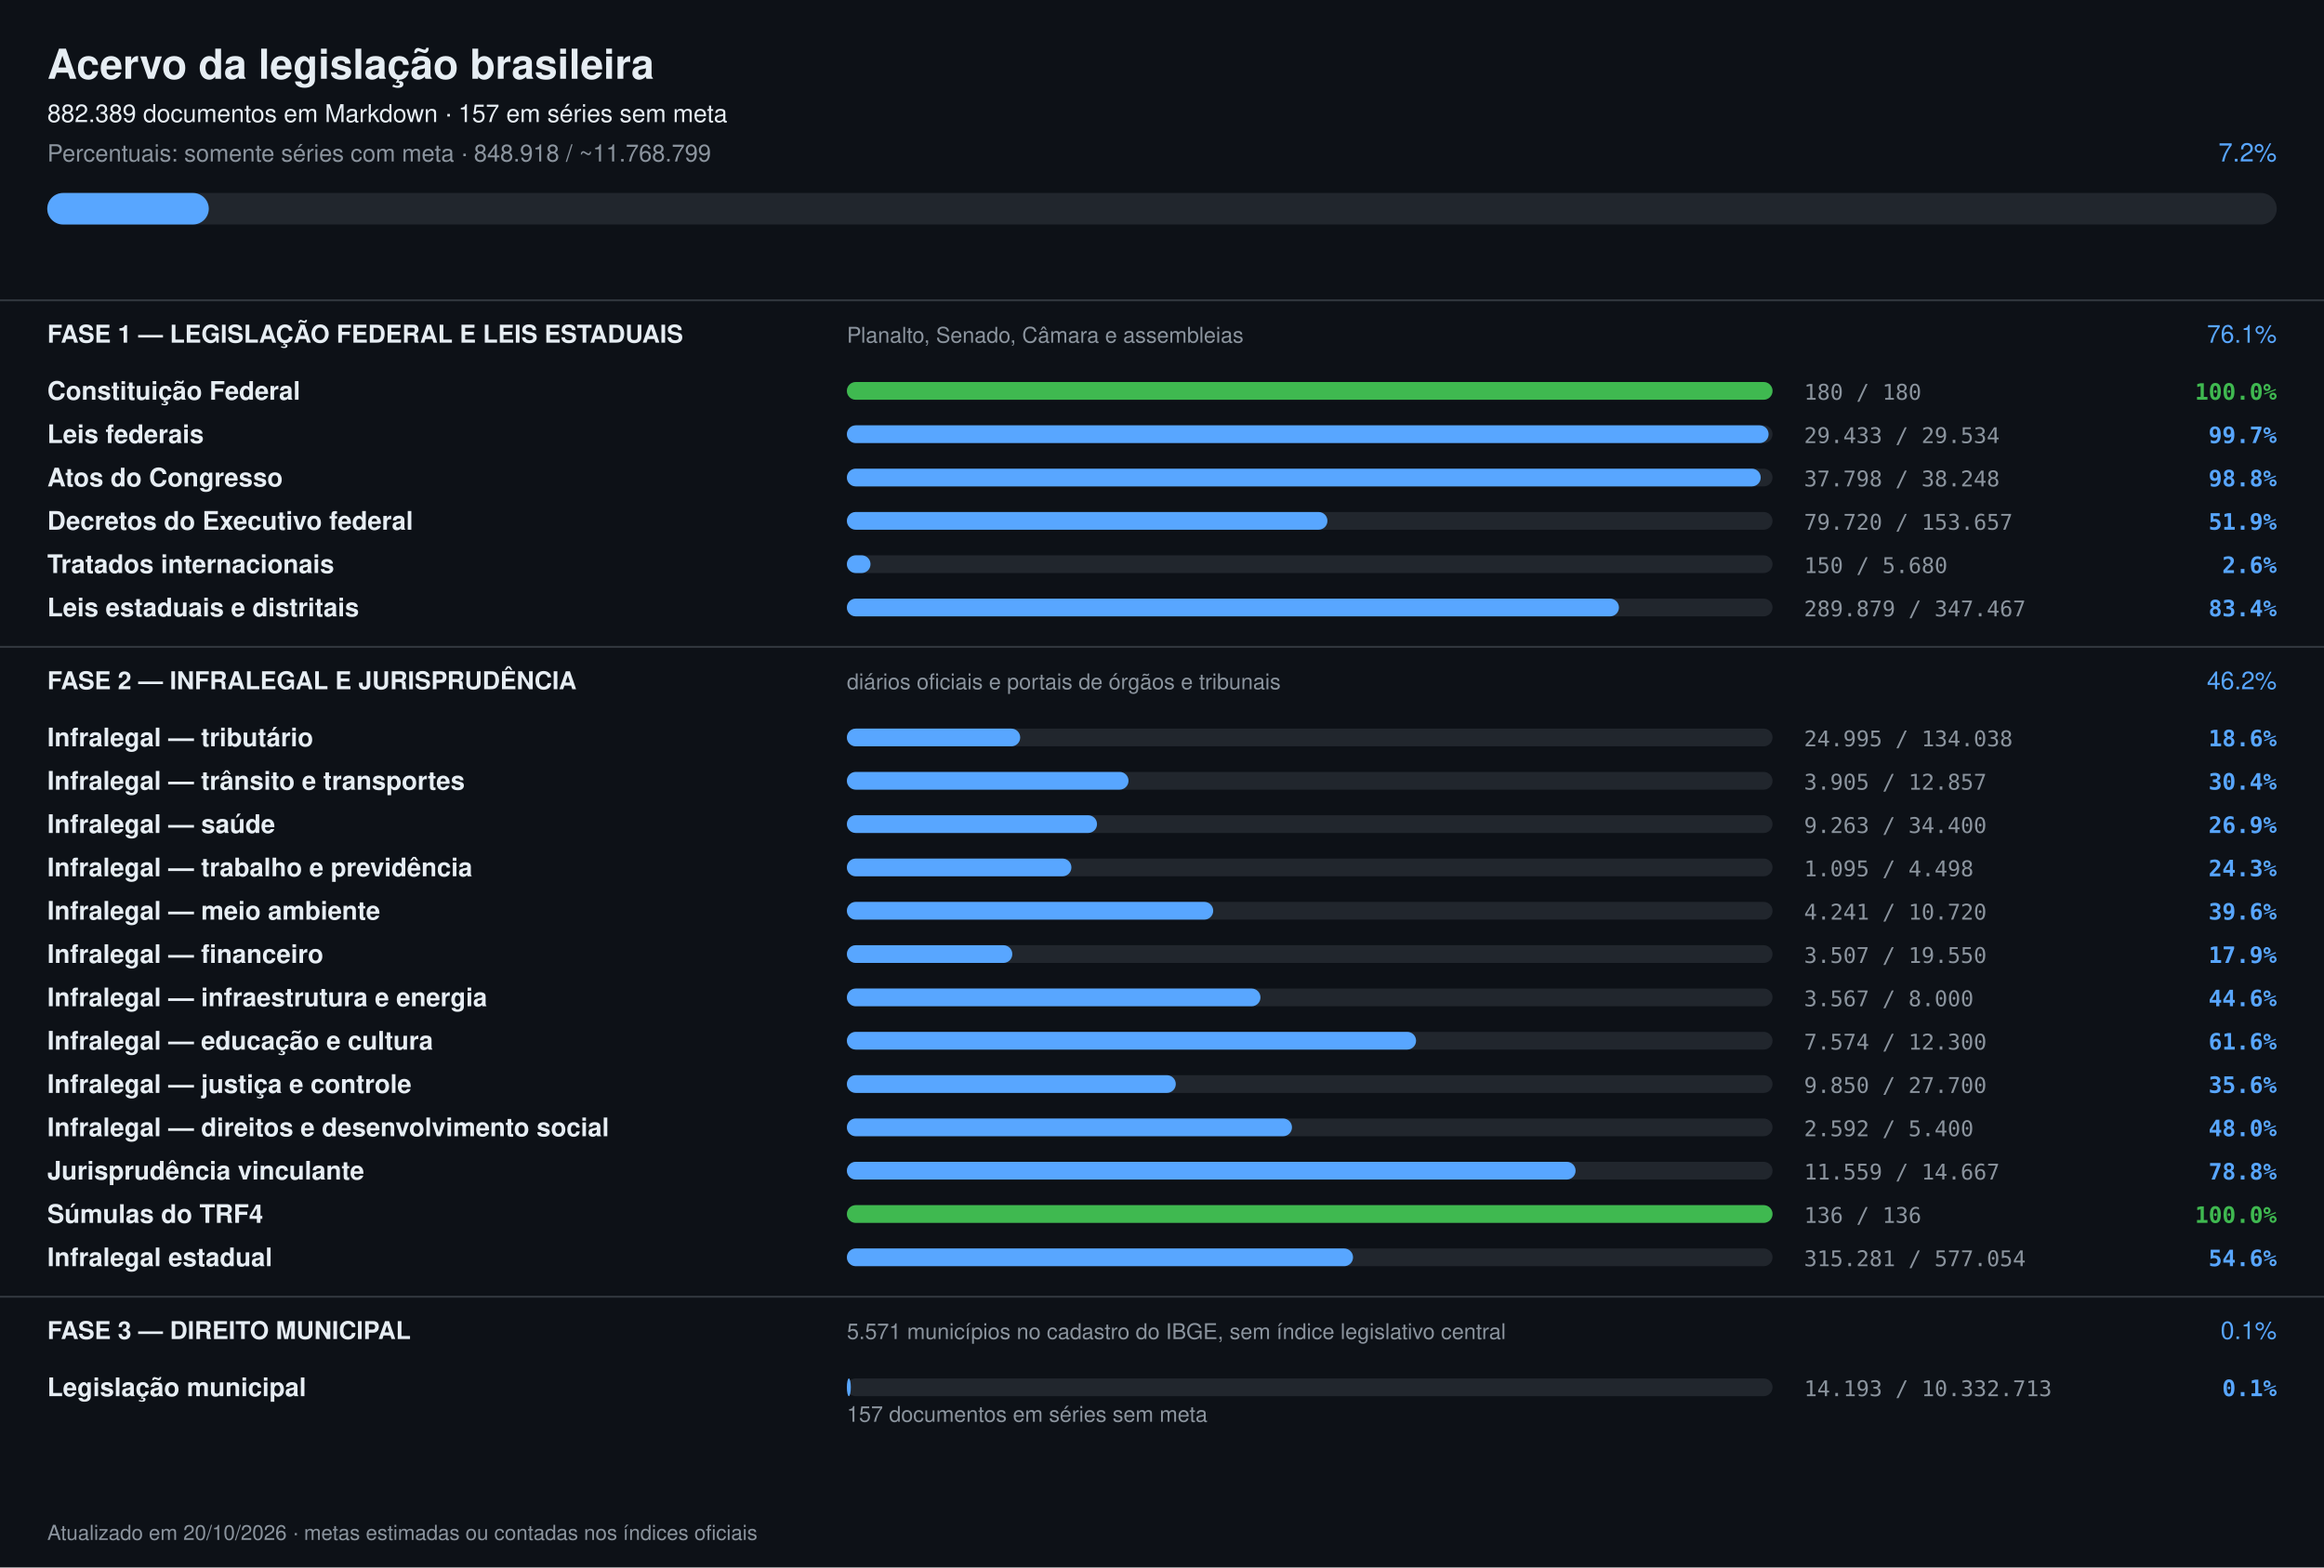
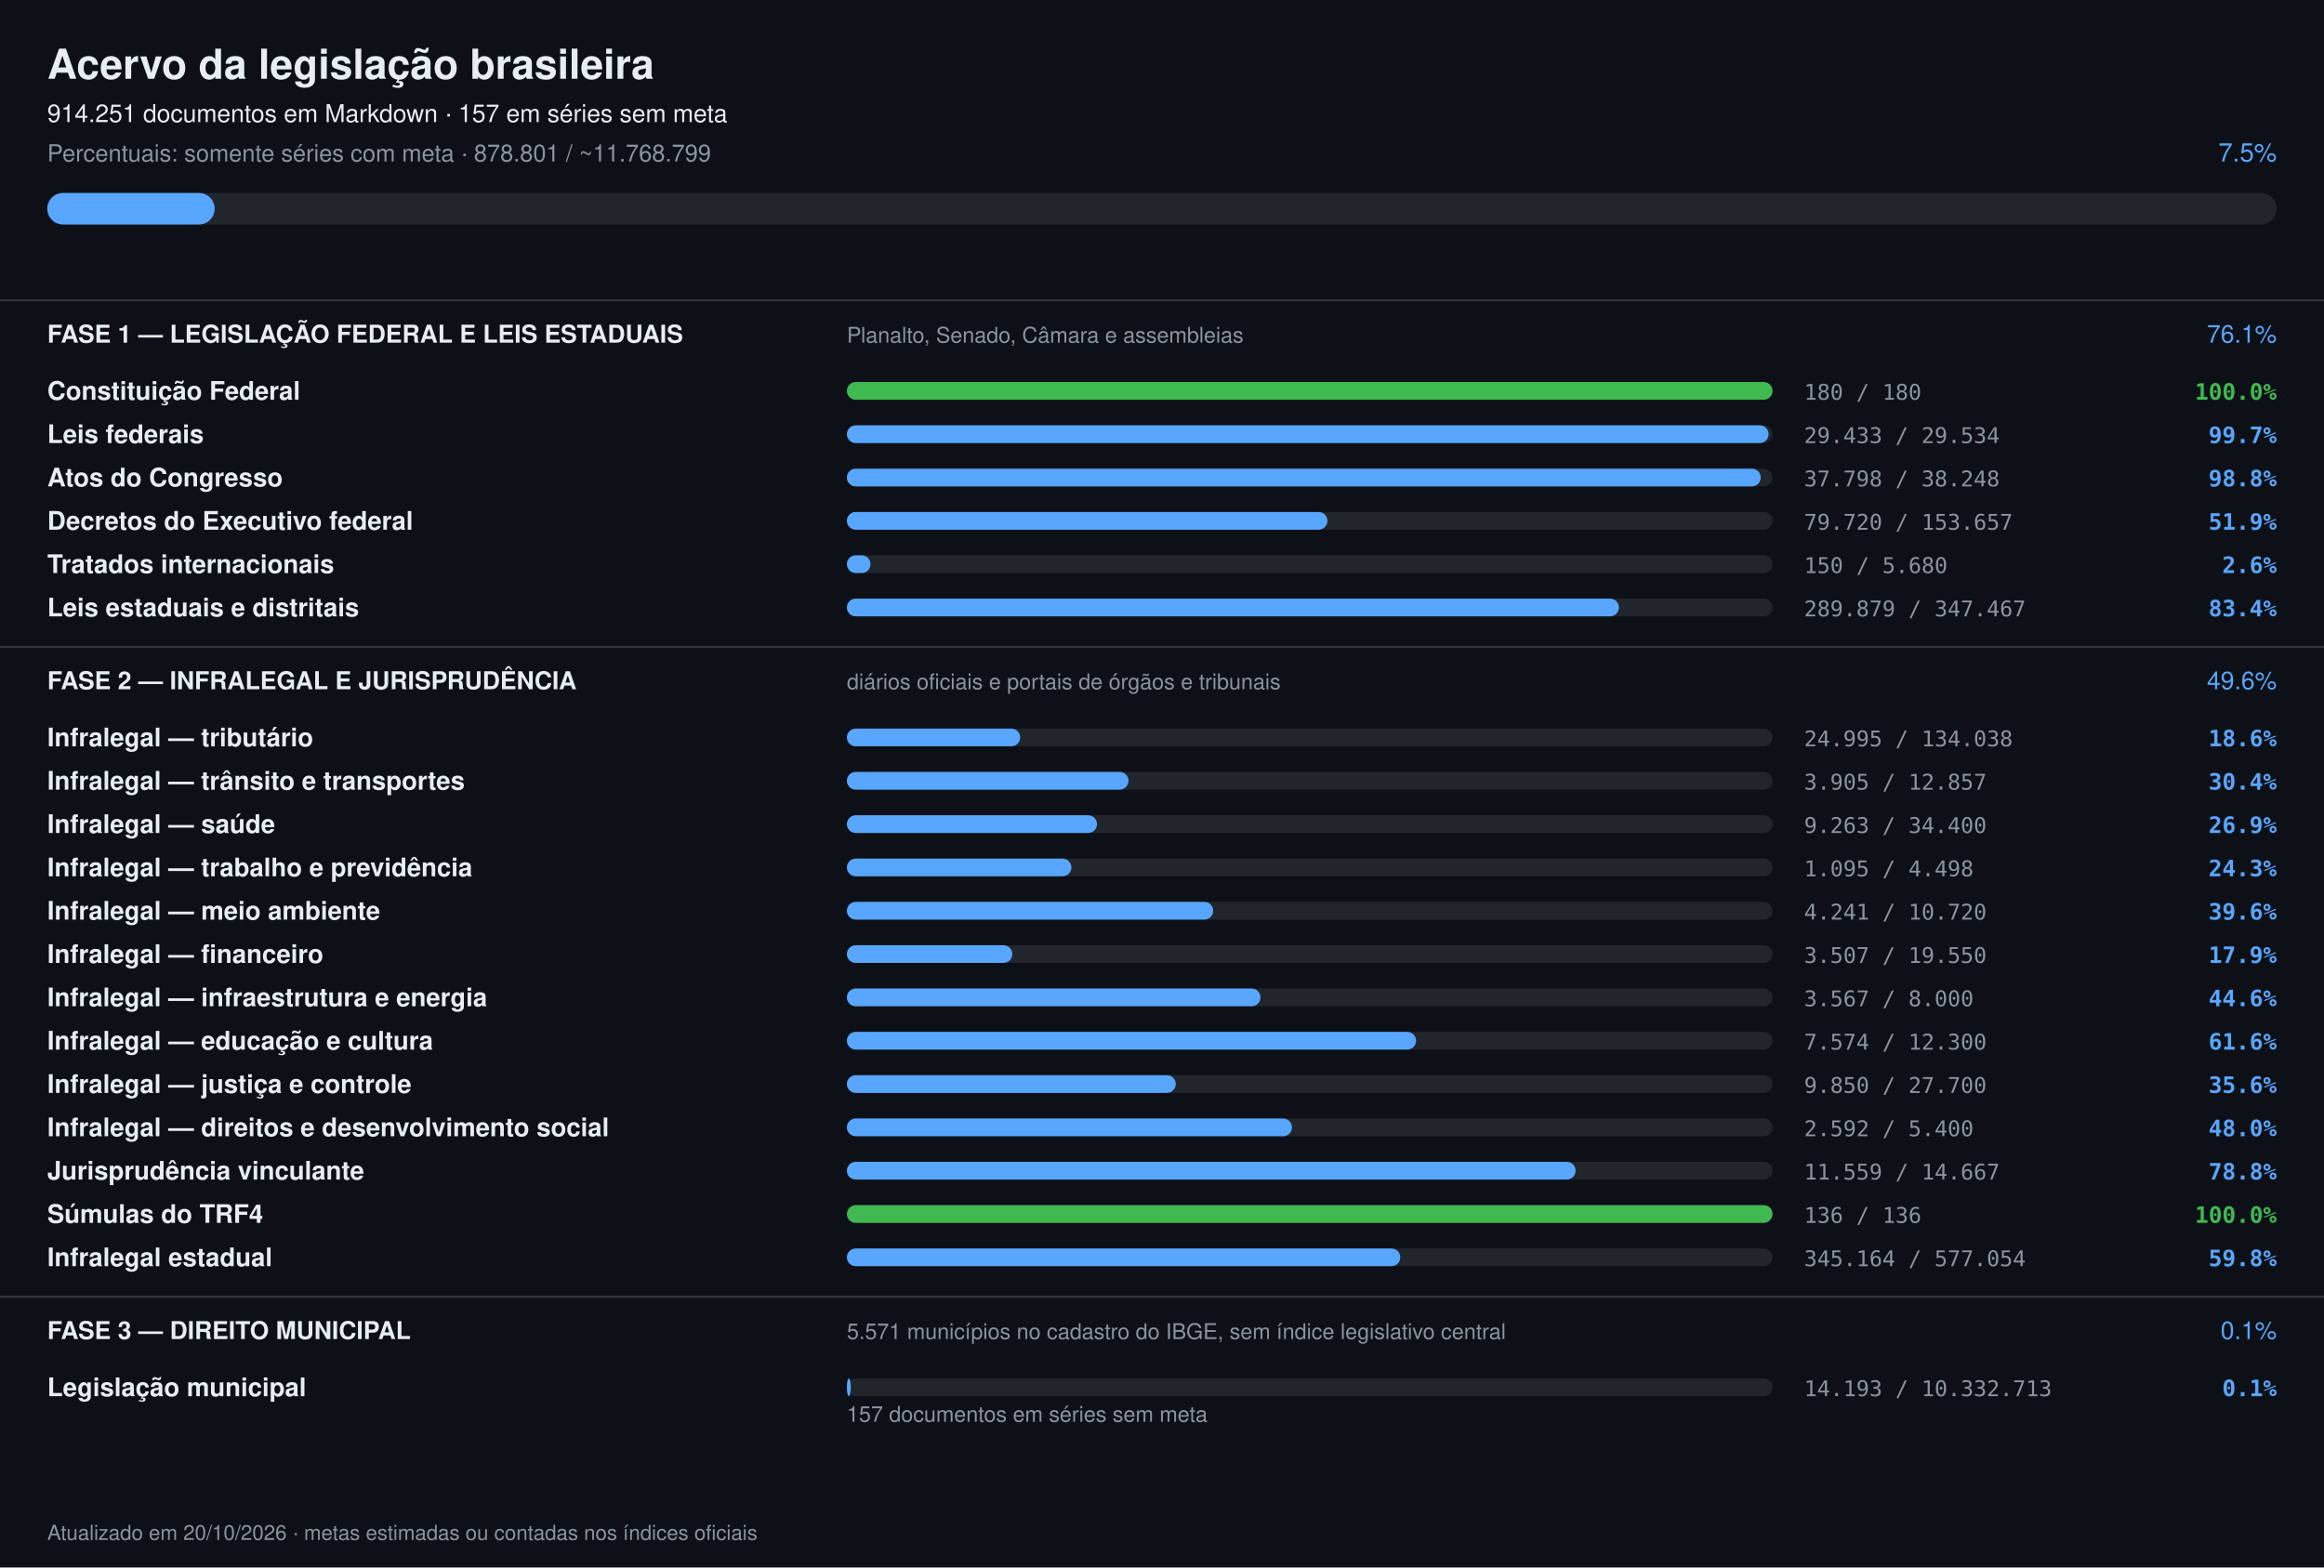
<svg xmlns="http://www.w3.org/2000/svg" width="1180" height="796" viewBox="0 0 1180 796" font-family="-apple-system,Segoe UI,Helvetica,Arial,sans-serif">
  <rect width="1180" height="796" fill="#0d1117" />
  <text x="24" y="40" font-size="21" font-weight="700" fill="#e6edf3">Acervo da legislação brasileira</text>
-   <text x="24" y="62" font-size="12.5" fill="#e6edf3">882.389 documentos em Markdown · 157 em séries sem meta</text>
-   <text x="24" y="82" font-size="12" fill="#8b949e">Percentuais: somente séries com meta · 848.918 / ~11.768.799</text>
-   <text x="1156" y="82" font-size="13" text-anchor="end" fill="#58a6ff">7.2%</text>
+   <text x="24" y="62" font-size="12.5" fill="#e6edf3">914.251 documentos em Markdown · 157 em séries sem meta</text>
+   <text x="24" y="82" font-size="12" fill="#8b949e">Percentuais: somente séries com meta · 878.801 / ~11.768.799</text>
+   <text x="1156" y="82" font-size="13" text-anchor="end" fill="#58a6ff">7.5%</text>
  <rect x="24" y="98" width="1132" height="16" rx="8" fill="#21262d" />
-   <rect x="24" y="98" width="82" height="16" rx="8" fill="#58a6ff" />
+   <rect x="24" y="98" width="85" height="16" rx="8" fill="#58a6ff" />
  <rect x="0" y="152" width="1180" height="1" fill="#30363d" />
  <text x="24" y="174" font-size="12.5" font-weight="700" fill="#e6edf3">FASE 1 — LEGISLAÇÃO FEDERAL E LEIS ESTADUAIS</text>
  <text x="430" y="174" font-size="11" fill="#8b949e">Planalto, Senado, Câmara e assembleias</text>
  <text x="1156" y="174" font-size="12.5" text-anchor="end" fill="#58a6ff">76.1%</text>
  <text x="24" y="203" font-size="13" font-weight="600" fill="#e6edf3">Constituição Federal</text>
  <rect x="430" y="194" width="470" height="9" rx="4.5" fill="#21262d" />
  <rect x="430" y="194" width="470" height="9" rx="4.5" fill="#3fb950" />
  <text x="916" y="203" font-size="11" fill="#8b949e" font-family="ui-monospace,monospace">180 / 180</text>
  <text x="1156" y="203" font-size="11.5" text-anchor="end" font-weight="600" fill="#3fb950" font-family="ui-monospace,monospace">100.0%</text>
  <text x="24" y="225" font-size="13" font-weight="600" fill="#e6edf3">Leis federais</text>
  <rect x="430" y="216" width="470" height="9" rx="4.5" fill="#21262d" />
  <rect x="430" y="216" width="468" height="9" rx="4.5" fill="#58a6ff" />
  <text x="916" y="225" font-size="11" fill="#8b949e" font-family="ui-monospace,monospace">29.433 / 29.534</text>
  <text x="1156" y="225" font-size="11.5" text-anchor="end" font-weight="600" fill="#58a6ff" font-family="ui-monospace,monospace">99.7%</text>
  <text x="24" y="247" font-size="13" font-weight="600" fill="#e6edf3">Atos do Congresso</text>
  <rect x="430" y="238" width="470" height="9" rx="4.5" fill="#21262d" />
  <rect x="430" y="238" width="464" height="9" rx="4.5" fill="#58a6ff" />
  <text x="916" y="247" font-size="11" fill="#8b949e" font-family="ui-monospace,monospace">37.798 / 38.248</text>
  <text x="1156" y="247" font-size="11.5" text-anchor="end" font-weight="600" fill="#58a6ff" font-family="ui-monospace,monospace">98.8%</text>
  <text x="24" y="269" font-size="13" font-weight="600" fill="#e6edf3">Decretos do Executivo federal</text>
  <rect x="430" y="260" width="470" height="9" rx="4.5" fill="#21262d" />
  <rect x="430" y="260" width="244" height="9" rx="4.5" fill="#58a6ff" />
  <text x="916" y="269" font-size="11" fill="#8b949e" font-family="ui-monospace,monospace">79.720 / 153.657</text>
  <text x="1156" y="269" font-size="11.5" text-anchor="end" font-weight="600" fill="#58a6ff" font-family="ui-monospace,monospace">51.9%</text>
  <text x="24" y="291" font-size="13" font-weight="600" fill="#e6edf3">Tratados internacionais</text>
  <rect x="430" y="282" width="470" height="9" rx="4.5" fill="#21262d" />
  <rect x="430" y="282" width="12" height="9" rx="4.5" fill="#58a6ff" />
  <text x="916" y="291" font-size="11" fill="#8b949e" font-family="ui-monospace,monospace">150 / 5.680</text>
  <text x="1156" y="291" font-size="11.5" text-anchor="end" font-weight="600" fill="#58a6ff" font-family="ui-monospace,monospace">2.6%</text>
  <text x="24" y="313" font-size="13" font-weight="600" fill="#e6edf3">Leis estaduais e distritais</text>
  <rect x="430" y="304" width="470" height="9" rx="4.5" fill="#21262d" />
  <rect x="430" y="304" width="392" height="9" rx="4.5" fill="#58a6ff" />
  <text x="916" y="313" font-size="11" fill="#8b949e" font-family="ui-monospace,monospace">289.879 / 347.467</text>
  <text x="1156" y="313" font-size="11.5" text-anchor="end" font-weight="600" fill="#58a6ff" font-family="ui-monospace,monospace">83.4%</text>
  <rect x="0" y="328" width="1180" height="1" fill="#30363d" />
  <text x="24" y="350" font-size="12.5" font-weight="700" fill="#e6edf3">FASE 2 — INFRALEGAL E JURISPRUDÊNCIA</text>
  <text x="430" y="350" font-size="11" fill="#8b949e">diários oficiais e portais de órgãos e tribunais</text>
-   <text x="1156" y="350" font-size="12.5" text-anchor="end" fill="#58a6ff">46.2%</text>
+   <text x="1156" y="350" font-size="12.5" text-anchor="end" fill="#58a6ff">49.6%</text>
  <text x="24" y="379" font-size="13" font-weight="600" fill="#e6edf3">Infralegal — tributário</text>
  <rect x="430" y="370" width="470" height="9" rx="4.5" fill="#21262d" />
  <rect x="430" y="370" width="88" height="9" rx="4.5" fill="#58a6ff" />
  <text x="916" y="379" font-size="11" fill="#8b949e" font-family="ui-monospace,monospace">24.995 / 134.038</text>
  <text x="1156" y="379" font-size="11.5" text-anchor="end" font-weight="600" fill="#58a6ff" font-family="ui-monospace,monospace">18.6%</text>
  <text x="24" y="401" font-size="13" font-weight="600" fill="#e6edf3">Infralegal — trânsito e transportes</text>
  <rect x="430" y="392" width="470" height="9" rx="4.5" fill="#21262d" />
  <rect x="430" y="392" width="143" height="9" rx="4.5" fill="#58a6ff" />
  <text x="916" y="401" font-size="11" fill="#8b949e" font-family="ui-monospace,monospace">3.905 / 12.857</text>
  <text x="1156" y="401" font-size="11.5" text-anchor="end" font-weight="600" fill="#58a6ff" font-family="ui-monospace,monospace">30.4%</text>
  <text x="24" y="423" font-size="13" font-weight="600" fill="#e6edf3">Infralegal — saúde</text>
  <rect x="430" y="414" width="470" height="9" rx="4.5" fill="#21262d" />
  <rect x="430" y="414" width="127" height="9" rx="4.5" fill="#58a6ff" />
  <text x="916" y="423" font-size="11" fill="#8b949e" font-family="ui-monospace,monospace">9.263 / 34.400</text>
  <text x="1156" y="423" font-size="11.5" text-anchor="end" font-weight="600" fill="#58a6ff" font-family="ui-monospace,monospace">26.9%</text>
  <text x="24" y="445" font-size="13" font-weight="600" fill="#e6edf3">Infralegal — trabalho e previdência</text>
  <rect x="430" y="436" width="470" height="9" rx="4.5" fill="#21262d" />
  <rect x="430" y="436" width="114" height="9" rx="4.5" fill="#58a6ff" />
  <text x="916" y="445" font-size="11" fill="#8b949e" font-family="ui-monospace,monospace">1.095 / 4.498</text>
  <text x="1156" y="445" font-size="11.5" text-anchor="end" font-weight="600" fill="#58a6ff" font-family="ui-monospace,monospace">24.3%</text>
  <text x="24" y="467" font-size="13" font-weight="600" fill="#e6edf3">Infralegal — meio ambiente</text>
  <rect x="430" y="458" width="470" height="9" rx="4.5" fill="#21262d" />
  <rect x="430" y="458" width="186" height="9" rx="4.5" fill="#58a6ff" />
  <text x="916" y="467" font-size="11" fill="#8b949e" font-family="ui-monospace,monospace">4.241 / 10.720</text>
  <text x="1156" y="467" font-size="11.5" text-anchor="end" font-weight="600" fill="#58a6ff" font-family="ui-monospace,monospace">39.6%</text>
  <text x="24" y="489" font-size="13" font-weight="600" fill="#e6edf3">Infralegal — financeiro</text>
  <rect x="430" y="480" width="470" height="9" rx="4.5" fill="#21262d" />
  <rect x="430" y="480" width="84" height="9" rx="4.5" fill="#58a6ff" />
  <text x="916" y="489" font-size="11" fill="#8b949e" font-family="ui-monospace,monospace">3.507 / 19.550</text>
  <text x="1156" y="489" font-size="11.5" text-anchor="end" font-weight="600" fill="#58a6ff" font-family="ui-monospace,monospace">17.9%</text>
  <text x="24" y="511" font-size="13" font-weight="600" fill="#e6edf3">Infralegal — infraestrutura e energia</text>
  <rect x="430" y="502" width="470" height="9" rx="4.5" fill="#21262d" />
  <rect x="430" y="502" width="210" height="9" rx="4.5" fill="#58a6ff" />
  <text x="916" y="511" font-size="11" fill="#8b949e" font-family="ui-monospace,monospace">3.567 / 8.000</text>
  <text x="1156" y="511" font-size="11.5" text-anchor="end" font-weight="600" fill="#58a6ff" font-family="ui-monospace,monospace">44.6%</text>
  <text x="24" y="533" font-size="13" font-weight="600" fill="#e6edf3">Infralegal — educação e cultura</text>
  <rect x="430" y="524" width="470" height="9" rx="4.5" fill="#21262d" />
  <rect x="430" y="524" width="289" height="9" rx="4.5" fill="#58a6ff" />
  <text x="916" y="533" font-size="11" fill="#8b949e" font-family="ui-monospace,monospace">7.574 / 12.300</text>
  <text x="1156" y="533" font-size="11.5" text-anchor="end" font-weight="600" fill="#58a6ff" font-family="ui-monospace,monospace">61.6%</text>
  <text x="24" y="555" font-size="13" font-weight="600" fill="#e6edf3">Infralegal — justiça e controle</text>
  <rect x="430" y="546" width="470" height="9" rx="4.5" fill="#21262d" />
  <rect x="430" y="546" width="167" height="9" rx="4.5" fill="#58a6ff" />
  <text x="916" y="555" font-size="11" fill="#8b949e" font-family="ui-monospace,monospace">9.850 / 27.700</text>
  <text x="1156" y="555" font-size="11.5" text-anchor="end" font-weight="600" fill="#58a6ff" font-family="ui-monospace,monospace">35.6%</text>
  <text x="24" y="577" font-size="13" font-weight="600" fill="#e6edf3">Infralegal — direitos e desenvolvimento social</text>
  <rect x="430" y="568" width="470" height="9" rx="4.5" fill="#21262d" />
  <rect x="430" y="568" width="226" height="9" rx="4.5" fill="#58a6ff" />
  <text x="916" y="577" font-size="11" fill="#8b949e" font-family="ui-monospace,monospace">2.592 / 5.400</text>
  <text x="1156" y="577" font-size="11.5" text-anchor="end" font-weight="600" fill="#58a6ff" font-family="ui-monospace,monospace">48.0%</text>
  <text x="24" y="599" font-size="13" font-weight="600" fill="#e6edf3">Jurisprudência vinculante</text>
  <rect x="430" y="590" width="470" height="9" rx="4.5" fill="#21262d" />
  <rect x="430" y="590" width="370" height="9" rx="4.5" fill="#58a6ff" />
  <text x="916" y="599" font-size="11" fill="#8b949e" font-family="ui-monospace,monospace">11.559 / 14.667</text>
  <text x="1156" y="599" font-size="11.5" text-anchor="end" font-weight="600" fill="#58a6ff" font-family="ui-monospace,monospace">78.8%</text>
  <text x="24" y="621" font-size="13" font-weight="600" fill="#e6edf3">Súmulas do TRF4</text>
  <rect x="430" y="612" width="470" height="9" rx="4.5" fill="#21262d" />
  <rect x="430" y="612" width="470" height="9" rx="4.5" fill="#3fb950" />
  <text x="916" y="621" font-size="11" fill="#8b949e" font-family="ui-monospace,monospace">136 / 136</text>
  <text x="1156" y="621" font-size="11.5" text-anchor="end" font-weight="600" fill="#3fb950" font-family="ui-monospace,monospace">100.0%</text>
  <text x="24" y="643" font-size="13" font-weight="600" fill="#e6edf3">Infralegal estadual</text>
  <rect x="430" y="634" width="470" height="9" rx="4.5" fill="#21262d" />
-   <rect x="430" y="634" width="257" height="9" rx="4.5" fill="#58a6ff" />
-   <text x="916" y="643" font-size="11" fill="#8b949e" font-family="ui-monospace,monospace">315.281 / 577.054</text>
-   <text x="1156" y="643" font-size="11.5" text-anchor="end" font-weight="600" fill="#58a6ff" font-family="ui-monospace,monospace">54.6%</text>
+   <rect x="430" y="634" width="281" height="9" rx="4.5" fill="#58a6ff" />
+   <text x="916" y="643" font-size="11" fill="#8b949e" font-family="ui-monospace,monospace">345.164 / 577.054</text>
+   <text x="1156" y="643" font-size="11.5" text-anchor="end" font-weight="600" fill="#58a6ff" font-family="ui-monospace,monospace">59.8%</text>
  <rect x="0" y="658" width="1180" height="1" fill="#30363d" />
  <text x="24" y="680" font-size="12.5" font-weight="700" fill="#e6edf3">FASE 3 — DIREITO MUNICIPAL</text>
  <text x="430" y="680" font-size="11" fill="#8b949e">5.571 municípios no cadastro do IBGE, sem índice legislativo central</text>
  <text x="1156" y="680" font-size="12.5" text-anchor="end" fill="#58a6ff">0.1%</text>
  <text x="24" y="709" font-size="13" font-weight="600" fill="#e6edf3">Legislação municipal</text>
  <rect x="430" y="700" width="470" height="9" rx="4.5" fill="#21262d" />
  <rect x="430" y="700" width="2" height="9" rx="4.5" fill="#58a6ff" />
  <text x="916" y="709" font-size="11" fill="#8b949e" font-family="ui-monospace,monospace">14.193 / 10.332.713</text>
  <text x="1156" y="709" font-size="11.5" text-anchor="end" font-weight="600" fill="#58a6ff" font-family="ui-monospace,monospace">0.1%</text>
  <text x="430" y="722" font-size="11" fill="#8b949e">157 documentos em séries sem meta</text>
  <text x="24" y="782" font-size="10.5" fill="#8b949e">Atualizado em 20/10/2026 · metas estimadas ou contadas nos índices oficiais</text>
</svg>
